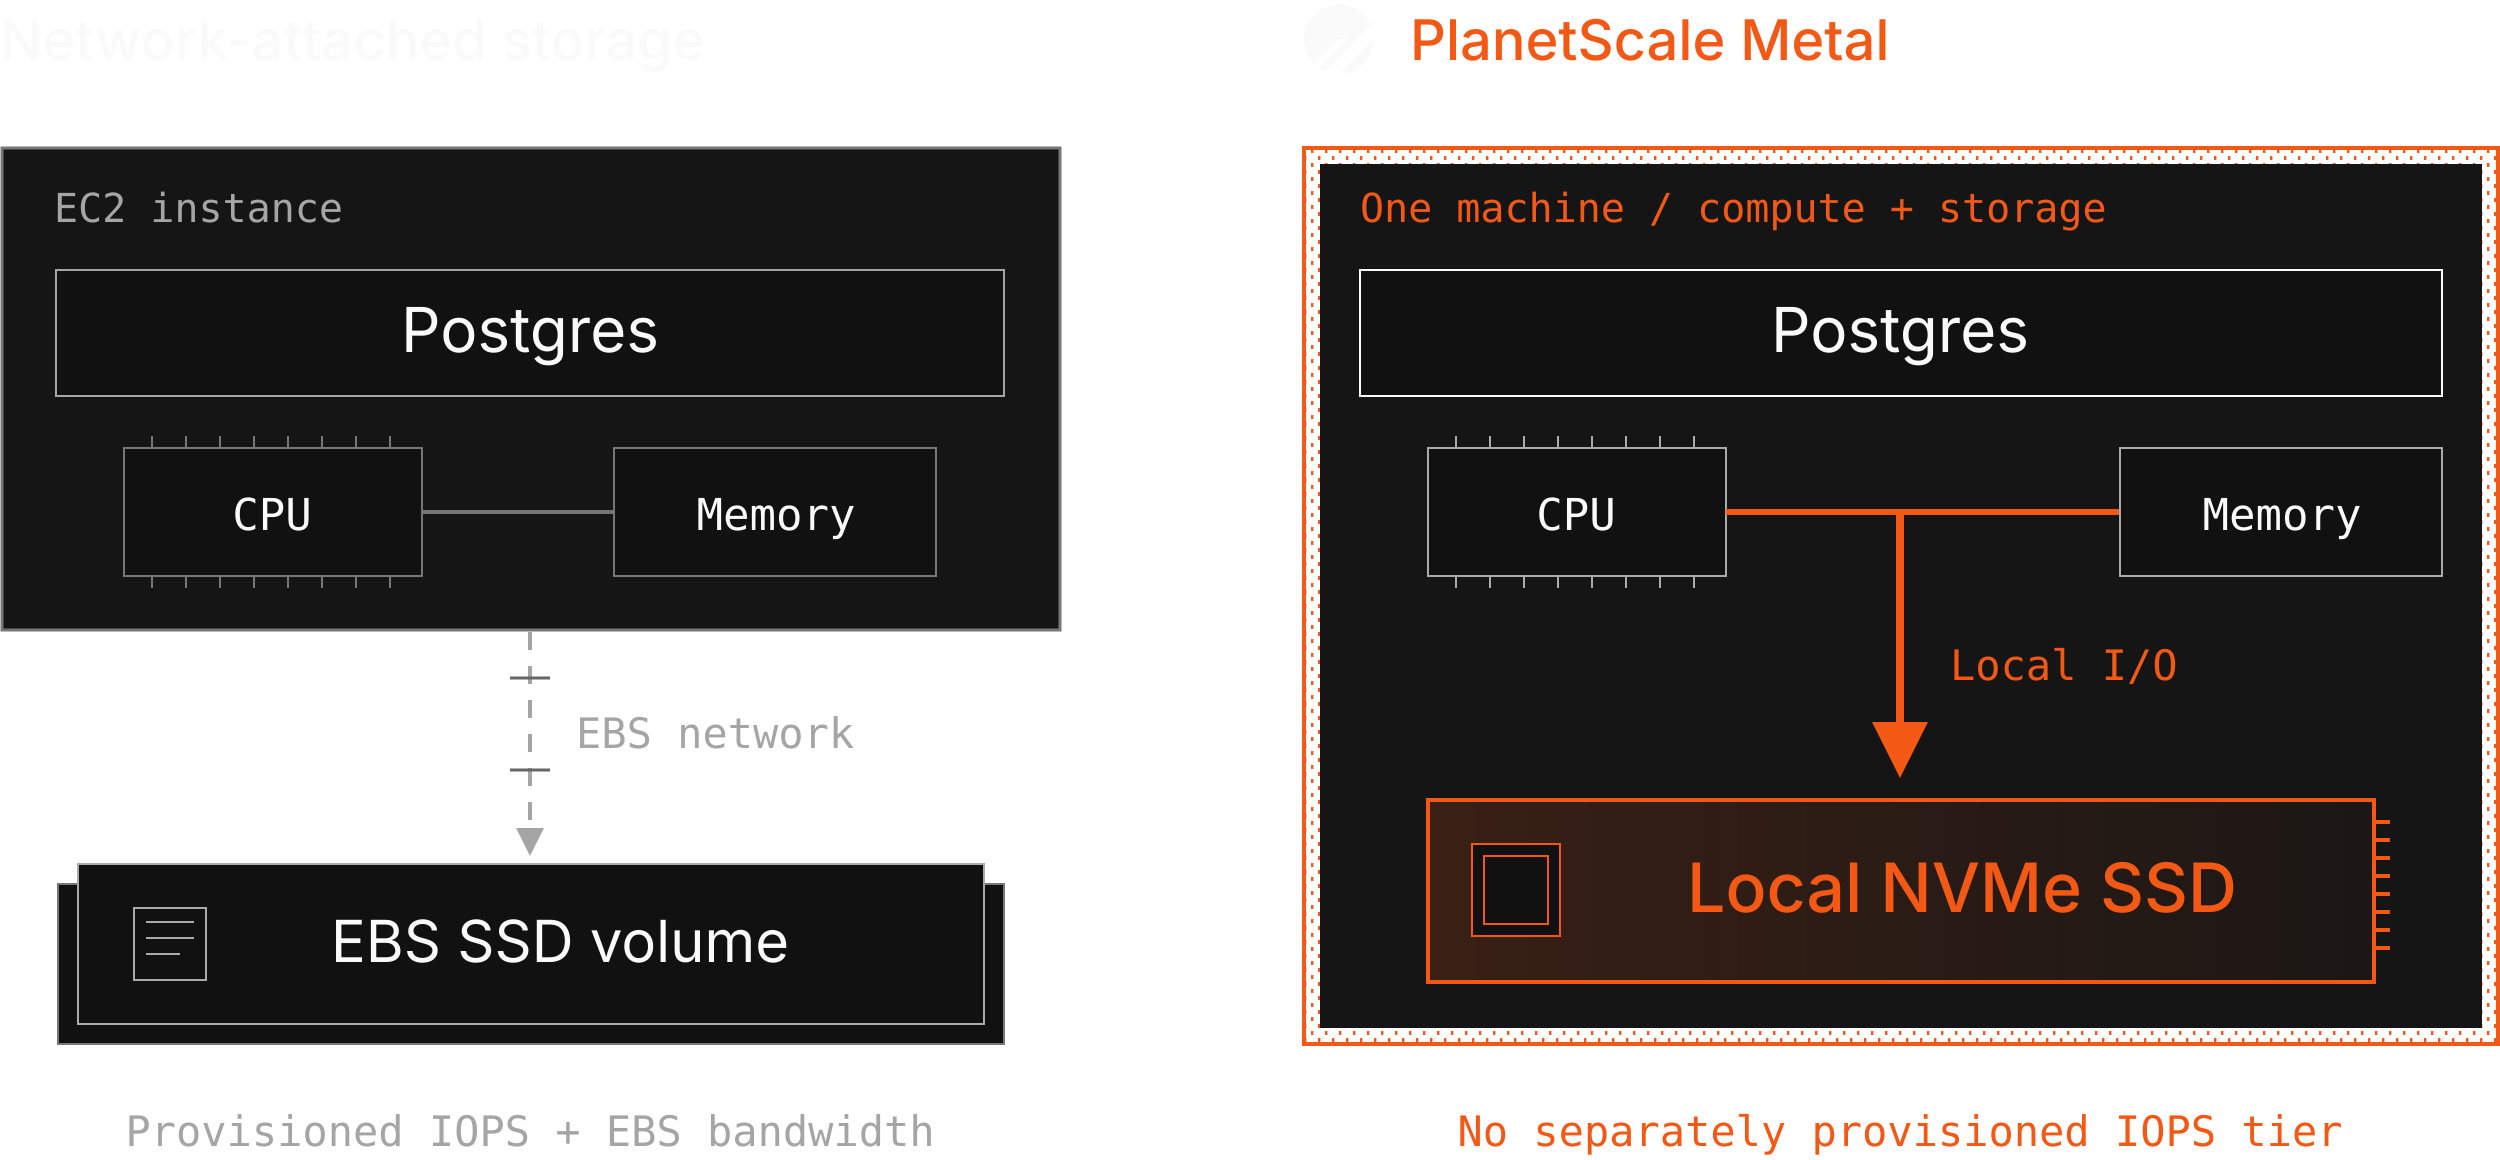
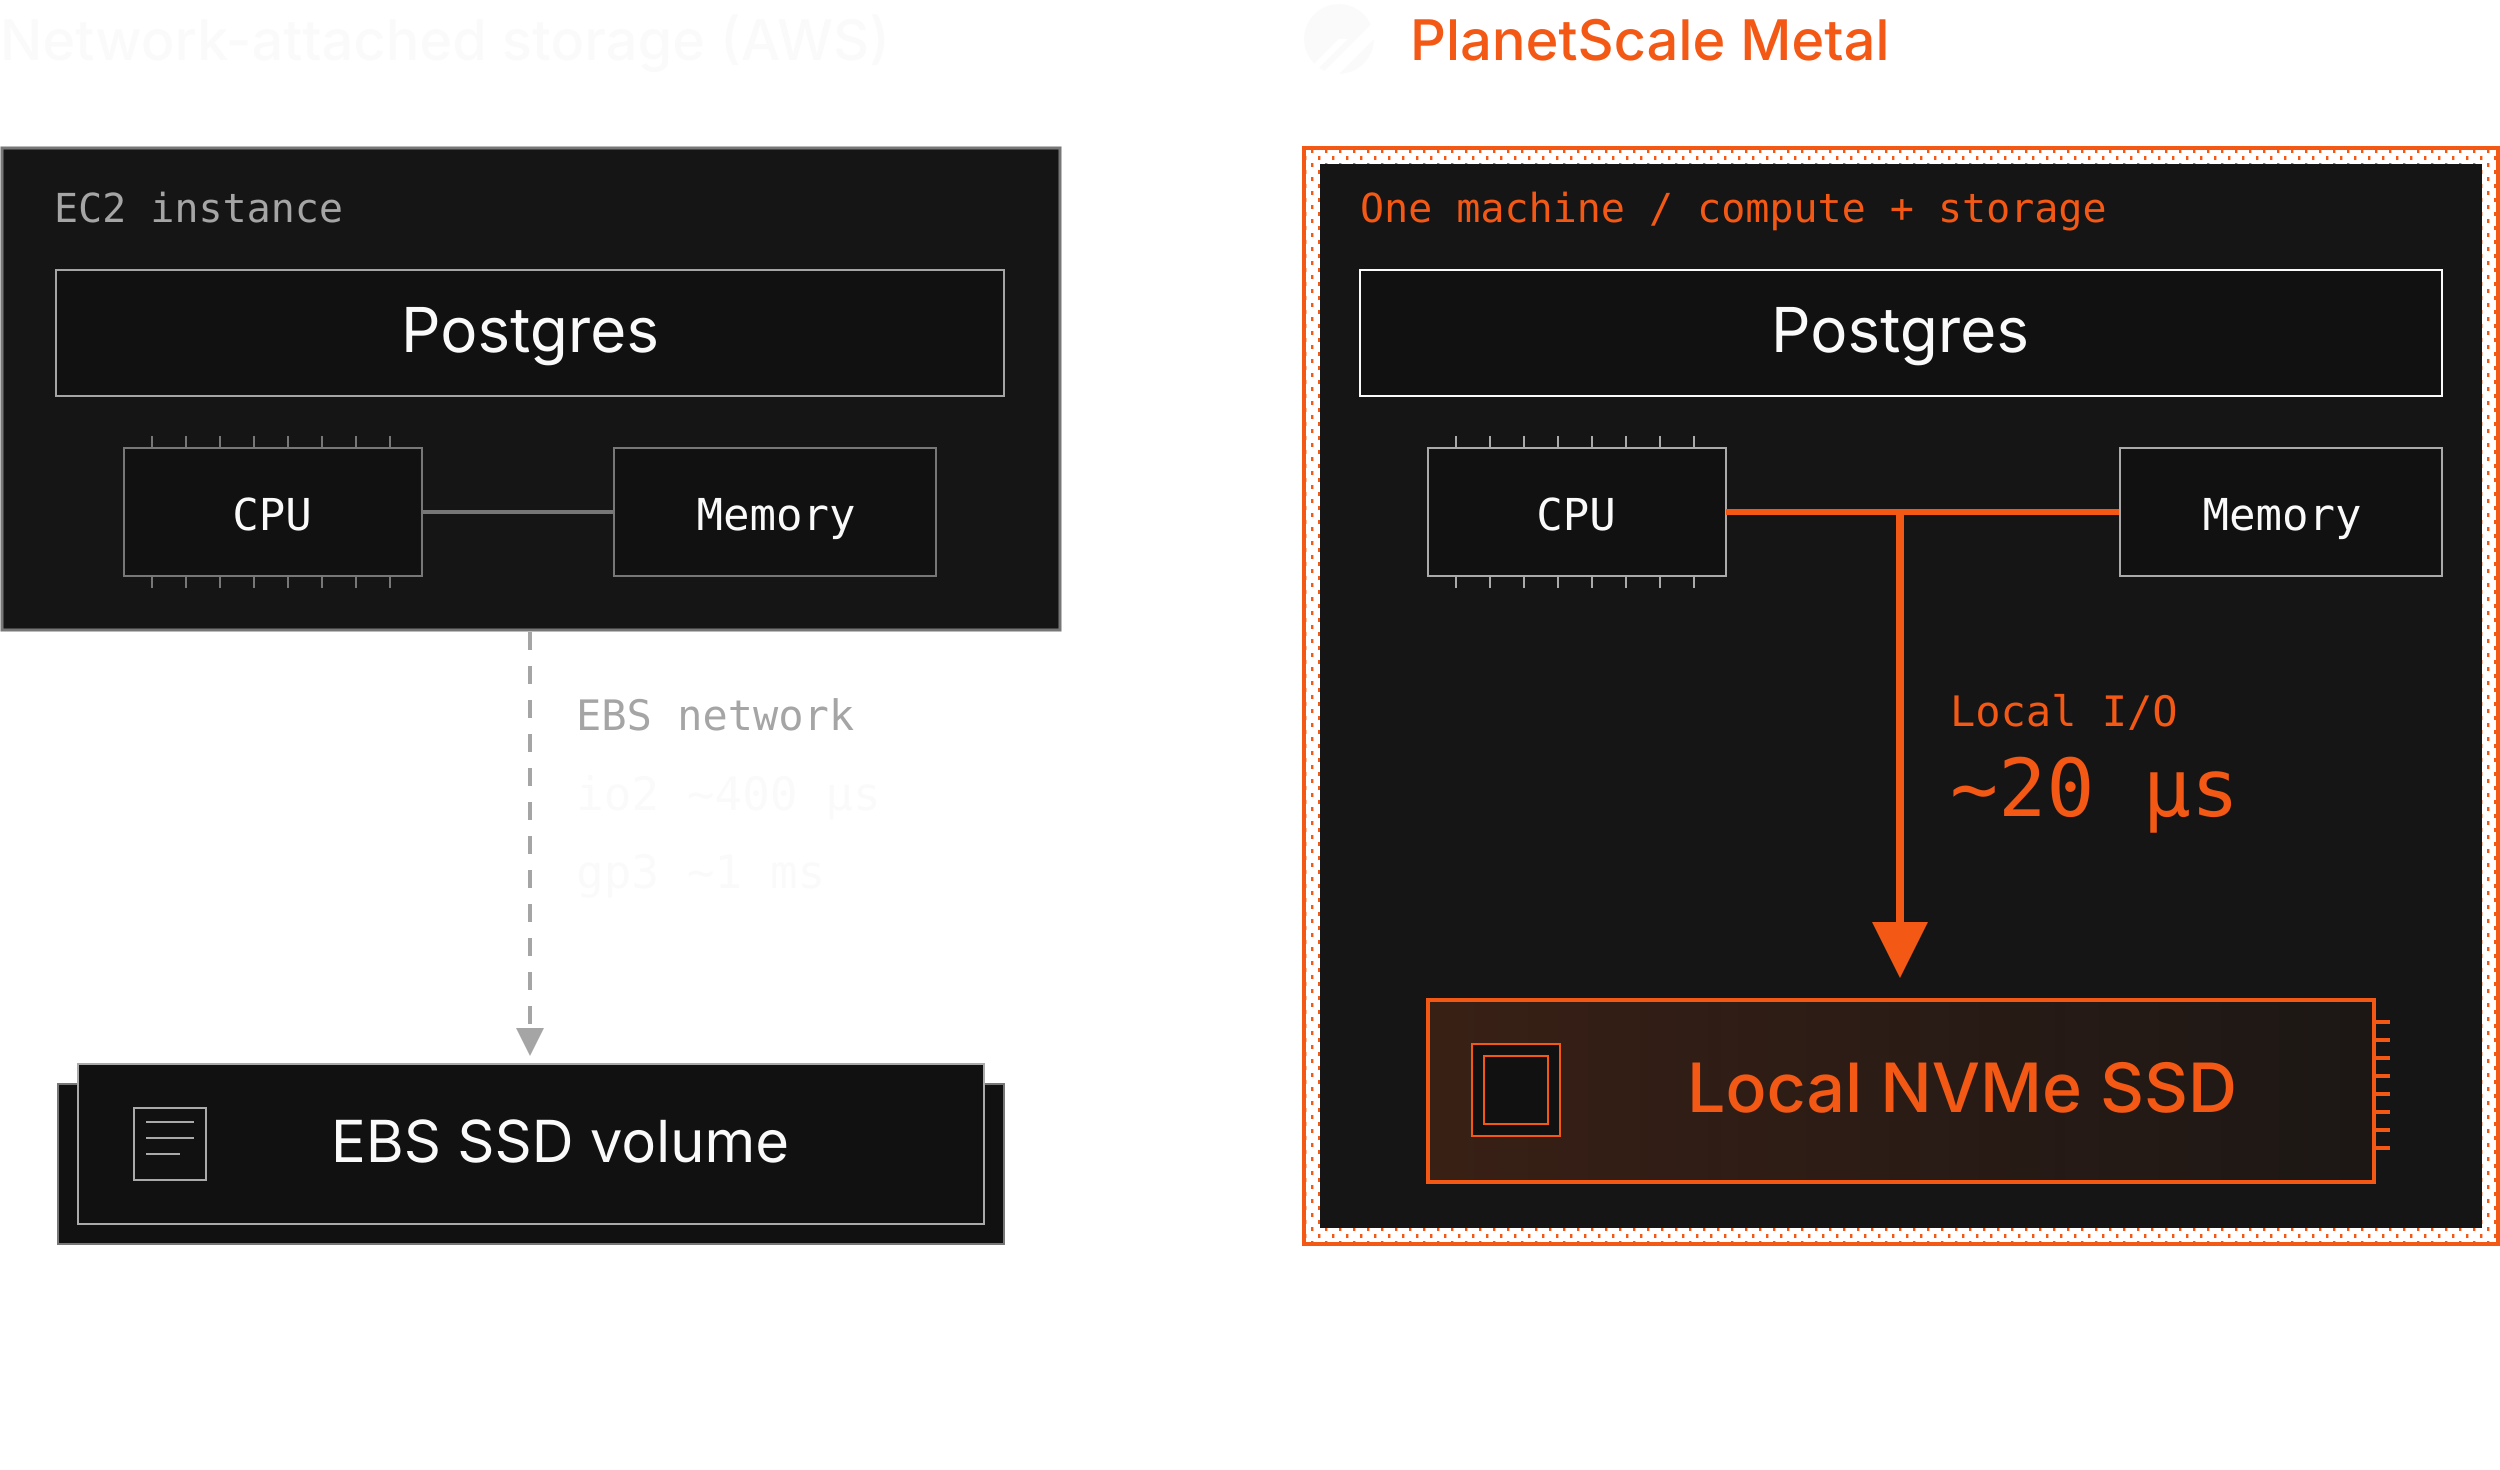
- <svg xmlns="http://www.w3.org/2000/svg" viewBox="0 0 1250 580" role="img" aria-label="AWS storage architecture comparison, simplified. On the left, Postgres runs on EC2 compute and reaches a separate EBS SSD volume over the EBS storage network. On the right, PlanetScale Metal runs Postgres with compute, memory, and local NVMe SSD storage on the same physical host. Metal removes the storage network hop and has no separately provisioned IOPS tier.">
+ <svg xmlns="http://www.w3.org/2000/svg" viewBox="0 0 1250 735" role="img" aria-label="AWS storage architecture comparison, simplified. On the left, Postgres runs on EC2 compute and reaches a separate EBS SSD volume over the EBS storage network. On the right, PlanetScale Metal runs Postgres with compute, memory, and local NVMe SSD storage on the same physical host. Metal removes the storage network hop. Illustrative storage I/O latency estimates from Ben Dicken: local NVMe about 20 microseconds; EBS io2 Block Express about 400 microseconds; EBS gp3 about 1 millisecond. These are illustrative estimates, not measured PlanetScale Metal averages.">
  <defs>
    <pattern id="metal-host-dots" width="7" height="7" patternUnits="userSpaceOnUse">
      <rect x="1" y="1" width="1.2" height="2" fill="#f35815" />
      <rect x="4.5" y="4.5" width="1.2" height="2" fill="#f35815" />
    </pattern>
    <marker id="metal-remote-arrow" markerWidth="7" markerHeight="7" refX="6" refY="3.5" orient="auto">
      <path d="M0 0L7 3.5L0 7Z" fill="#a5a5a5" />
    </marker>
    <marker id="metal-local-arrow" markerWidth="7" markerHeight="7" refX="6" refY="3.5" orient="auto">
      <path d="M0 0L7 3.5L0 7Z" fill="#f35815" />
    </marker>
    <linearGradient id="metal-drive-fill" x1="0" y1="0" x2="1" y2="0">
      <stop stop-color="#f35815" stop-opacity=".16" />
      <stop offset="1" stop-color="#f35815" stop-opacity=".03" />
    </linearGradient>
  </defs>
  <g font-family="Inter,Arial,sans-serif" fill="#fafafa">
-     <text x="0" y="30" font-size="28" font-weight="500">Network-attached storage</text>
+     <text x="0" y="30" font-size="28" font-weight="500">Network-attached storage (AWS)</text>
    <g transform="translate(652 2) scale(.077)" fill="#fafafa">
      <path d="m0 227c0-125.369 101.631-227 227-227 92.178 0 171.524 54.942 207.076 133.865l-300.211 300.211c-12.882-5.803-25.126-12.774-36.597-20.776l186.3-186.3h-56.568l-160.513 160.513c-41.079-41.079-66.487-97.829-66.487-160.513z" />
      <path d="m454 227.078-226.922 226.922c125.307-.042 226.88-101.615 226.922-226.922z" />
    </g>
    <text x="705" y="30" fill="#f35815" font-size="28" font-weight="500">PlanetScale Metal</text>
  </g>
  <rect x="1" y="74" width="529" height="241" fill="#151515" stroke="#777" stroke-width="1.5" />
  <g font-family="ui-monospace,SFMono-Regular,Menlo,monospace" fill="#a5a5a5">
    <text x="27" y="111" font-size="20">EC2 instance</text>
  </g>
  <rect x="28" y="135" width="474" height="63" fill="#111" stroke="#a5a5a5" />
  <text x="265" y="176" fill="#fafafa" text-anchor="middle" font-family="Inter,Arial,sans-serif" font-size="31">Postgres</text>
  <rect x="62" y="224" width="149" height="64" fill="#111" stroke="#777" />
  <path d="M76 218V224M93 218V224M110 218V224M127 218V224M144 218V224M161 218V224M178 218V224M195 218V224M76 288V294M93 288V294M110 288V294M127 288V294M144 288V294M161 288V294M178 288V294M195 288V294" stroke="#777" />
  <text x="136" y="265" fill="#fafafa" text-anchor="middle" font-family="ui-monospace,monospace" font-size="22">CPU</text>
  <path d="M211 256H307" stroke="#777" stroke-width="2" />
  <rect x="307" y="224" width="161" height="64" fill="#111" stroke="#777" />
  <text x="388" y="265" fill="#fafafa" text-anchor="middle" font-family="ui-monospace,monospace" font-size="22">Memory</text>
-   <path d="M265 316V426" fill="none" stroke="#a5a5a5" stroke-width="2" stroke-dasharray="9 8" marker-end="url(#metal-remote-arrow)" />
-   <path d="M255 339H275M255 385H275" stroke="#666" stroke-width="1.5" />
-   <text x="288" y="374" fill="#a5a5a5" font-family="ui-monospace,monospace" font-size="21">EBS network</text>
-   <rect x="29" y="442" width="473" height="80" fill="#111" stroke="#777" />
-   <rect x="39" y="432" width="453" height="80" fill="#111" stroke="#aaa" />
+   <path d="M265 316V526" fill="none" stroke="#a5a5a5" stroke-width="2" stroke-dasharray="9 8" marker-end="url(#metal-remote-arrow)" />
+   <text x="288" y="365" fill="#a5a5a5" font-family="ui-monospace,monospace" font-size="21">EBS network</text>
+   <rect x="29" y="542" width="473" height="80" fill="#111" stroke="#777" />
+   <rect x="39" y="532" width="453" height="80" fill="#111" stroke="#aaa" />
  <g fill="none" stroke="#aaa">
-     <rect x="67" y="454" width="36" height="36" />
-     <path d="M73 461H97M73 469H97M73 477H90" />
+     <rect x="67" y="554" width="36" height="36" />
+     <path d="M73 561H97M73 569H97M73 577H90" />
  </g>
-   <text x="280" y="481" fill="#fafafa" text-anchor="middle" font-family="Inter,Arial,sans-serif" font-size="29">EBS SSD volume</text>
-   <text x="265" y="573" fill="#a5a5a5" text-anchor="middle" font-family="ui-monospace,monospace" font-size="21">Provisioned IOPS + EBS bandwidth</text>
-   <rect x="652" y="74" width="597" height="448" fill="url(#metal-host-dots)" stroke="#f35815" stroke-width="2" />
-   <rect x="660" y="82" width="581" height="432" fill="#151515" />
+   <text x="280" y="581" fill="#fafafa" text-anchor="middle" font-family="Inter,Arial,sans-serif" font-size="29">EBS SSD volume</text>
+   <text x="288" y="405" fill="#fafafa" font-family="ui-monospace,monospace" font-size="23">io2 ~400 µs</text>
+   <text x="288" y="444" fill="#fafafa" font-family="ui-monospace,monospace" font-size="23">gp3 ~1 ms</text>
+   <rect x="652" y="74" width="597" height="548" fill="url(#metal-host-dots)" stroke="#f35815" stroke-width="2" />
+   <rect x="660" y="82" width="581" height="532" fill="#151515" />
  <text x="680" y="111" fill="#f35815" font-family="ui-monospace,monospace" font-size="20">One machine / compute + storage</text>
  <rect x="680" y="135" width="541" height="63" fill="#111" stroke="#fafafa" />
  <text x="950" y="176" fill="#fafafa" text-anchor="middle" font-family="Inter,Arial,sans-serif" font-size="31">Postgres</text>
  <rect x="714" y="224" width="149" height="64" fill="#111" stroke="#aaa" />
  <path d="M728 218V224M745 218V224M762 218V224M779 218V224M796 218V224M813 218V224M830 218V224M847 218V224M728 288V294M745 288V294M762 288V294M779 288V294M796 288V294M813 288V294M830 288V294M847 288V294" stroke="#aaa" />
  <text x="788" y="265" fill="#fafafa" text-anchor="middle" font-family="ui-monospace,monospace" font-size="22">CPU</text>
  <path d="M863 256H1060" stroke="#f35815" stroke-width="3" />
  <rect x="1060" y="224" width="161" height="64" fill="#111" stroke="#aaa" />
  <text x="1141" y="265" fill="#fafafa" text-anchor="middle" font-family="ui-monospace,monospace" font-size="22">Memory</text>
-   <path d="M950 256V385" fill="none" stroke="#f35815" stroke-width="4" marker-end="url(#metal-local-arrow)" />
-   <text x="975" y="340" fill="#f35815" font-family="ui-monospace,monospace" font-size="21">Local I/O</text>
-   <rect x="714" y="400" width="473" height="91" fill="url(#metal-drive-fill)" stroke="#f35815" stroke-width="2" />
-   <rect x="736" y="422" width="44" height="46" fill="#111" stroke="#f35815" />
-   <rect x="742" y="428" width="32" height="34" fill="#111" stroke="#f35815" />
-   <path d="M1187 411H1195M1187 420H1195M1187 429H1195M1187 438H1195M1187 447H1195M1187 456H1195M1187 465H1195M1187 474H1195" stroke="#f35815" stroke-width="2" />
-   <text x="981" y="456" fill="#f35815" text-anchor="middle" font-family="Inter,Arial,sans-serif" font-size="34" font-weight="500">Local NVMe SSD</text>
-   <text x="950" y="573" fill="#f35815" text-anchor="middle" font-family="ui-monospace,monospace" font-size="21">No separately provisioned IOPS tier</text>
+   <path d="M950 256V485" fill="none" stroke="#f35815" stroke-width="4" marker-end="url(#metal-local-arrow)" />
+   <text x="975" y="363" fill="#f35815" font-family="ui-monospace,monospace" font-size="21">Local I/O</text>
+   <rect x="714" y="500" width="473" height="91" fill="url(#metal-drive-fill)" stroke="#f35815" stroke-width="2" />
+   <rect x="736" y="522" width="44" height="46" fill="#111" stroke="#f35815" />
+   <rect x="742" y="528" width="32" height="34" fill="#111" stroke="#f35815" />
+   <path d="M1187 511H1195M1187 520H1195M1187 529H1195M1187 538H1195M1187 547H1195M1187 556H1195M1187 565H1195M1187 574H1195" stroke="#f35815" stroke-width="2" />
+   <text x="981" y="556" fill="#f35815" text-anchor="middle" font-family="Inter,Arial,sans-serif" font-size="34" font-weight="500">Local NVMe SSD</text>
+   <text x="975" y="408" fill="#f35815" font-family="ui-monospace,monospace" font-size="40">~20 µs</text>
</svg>
